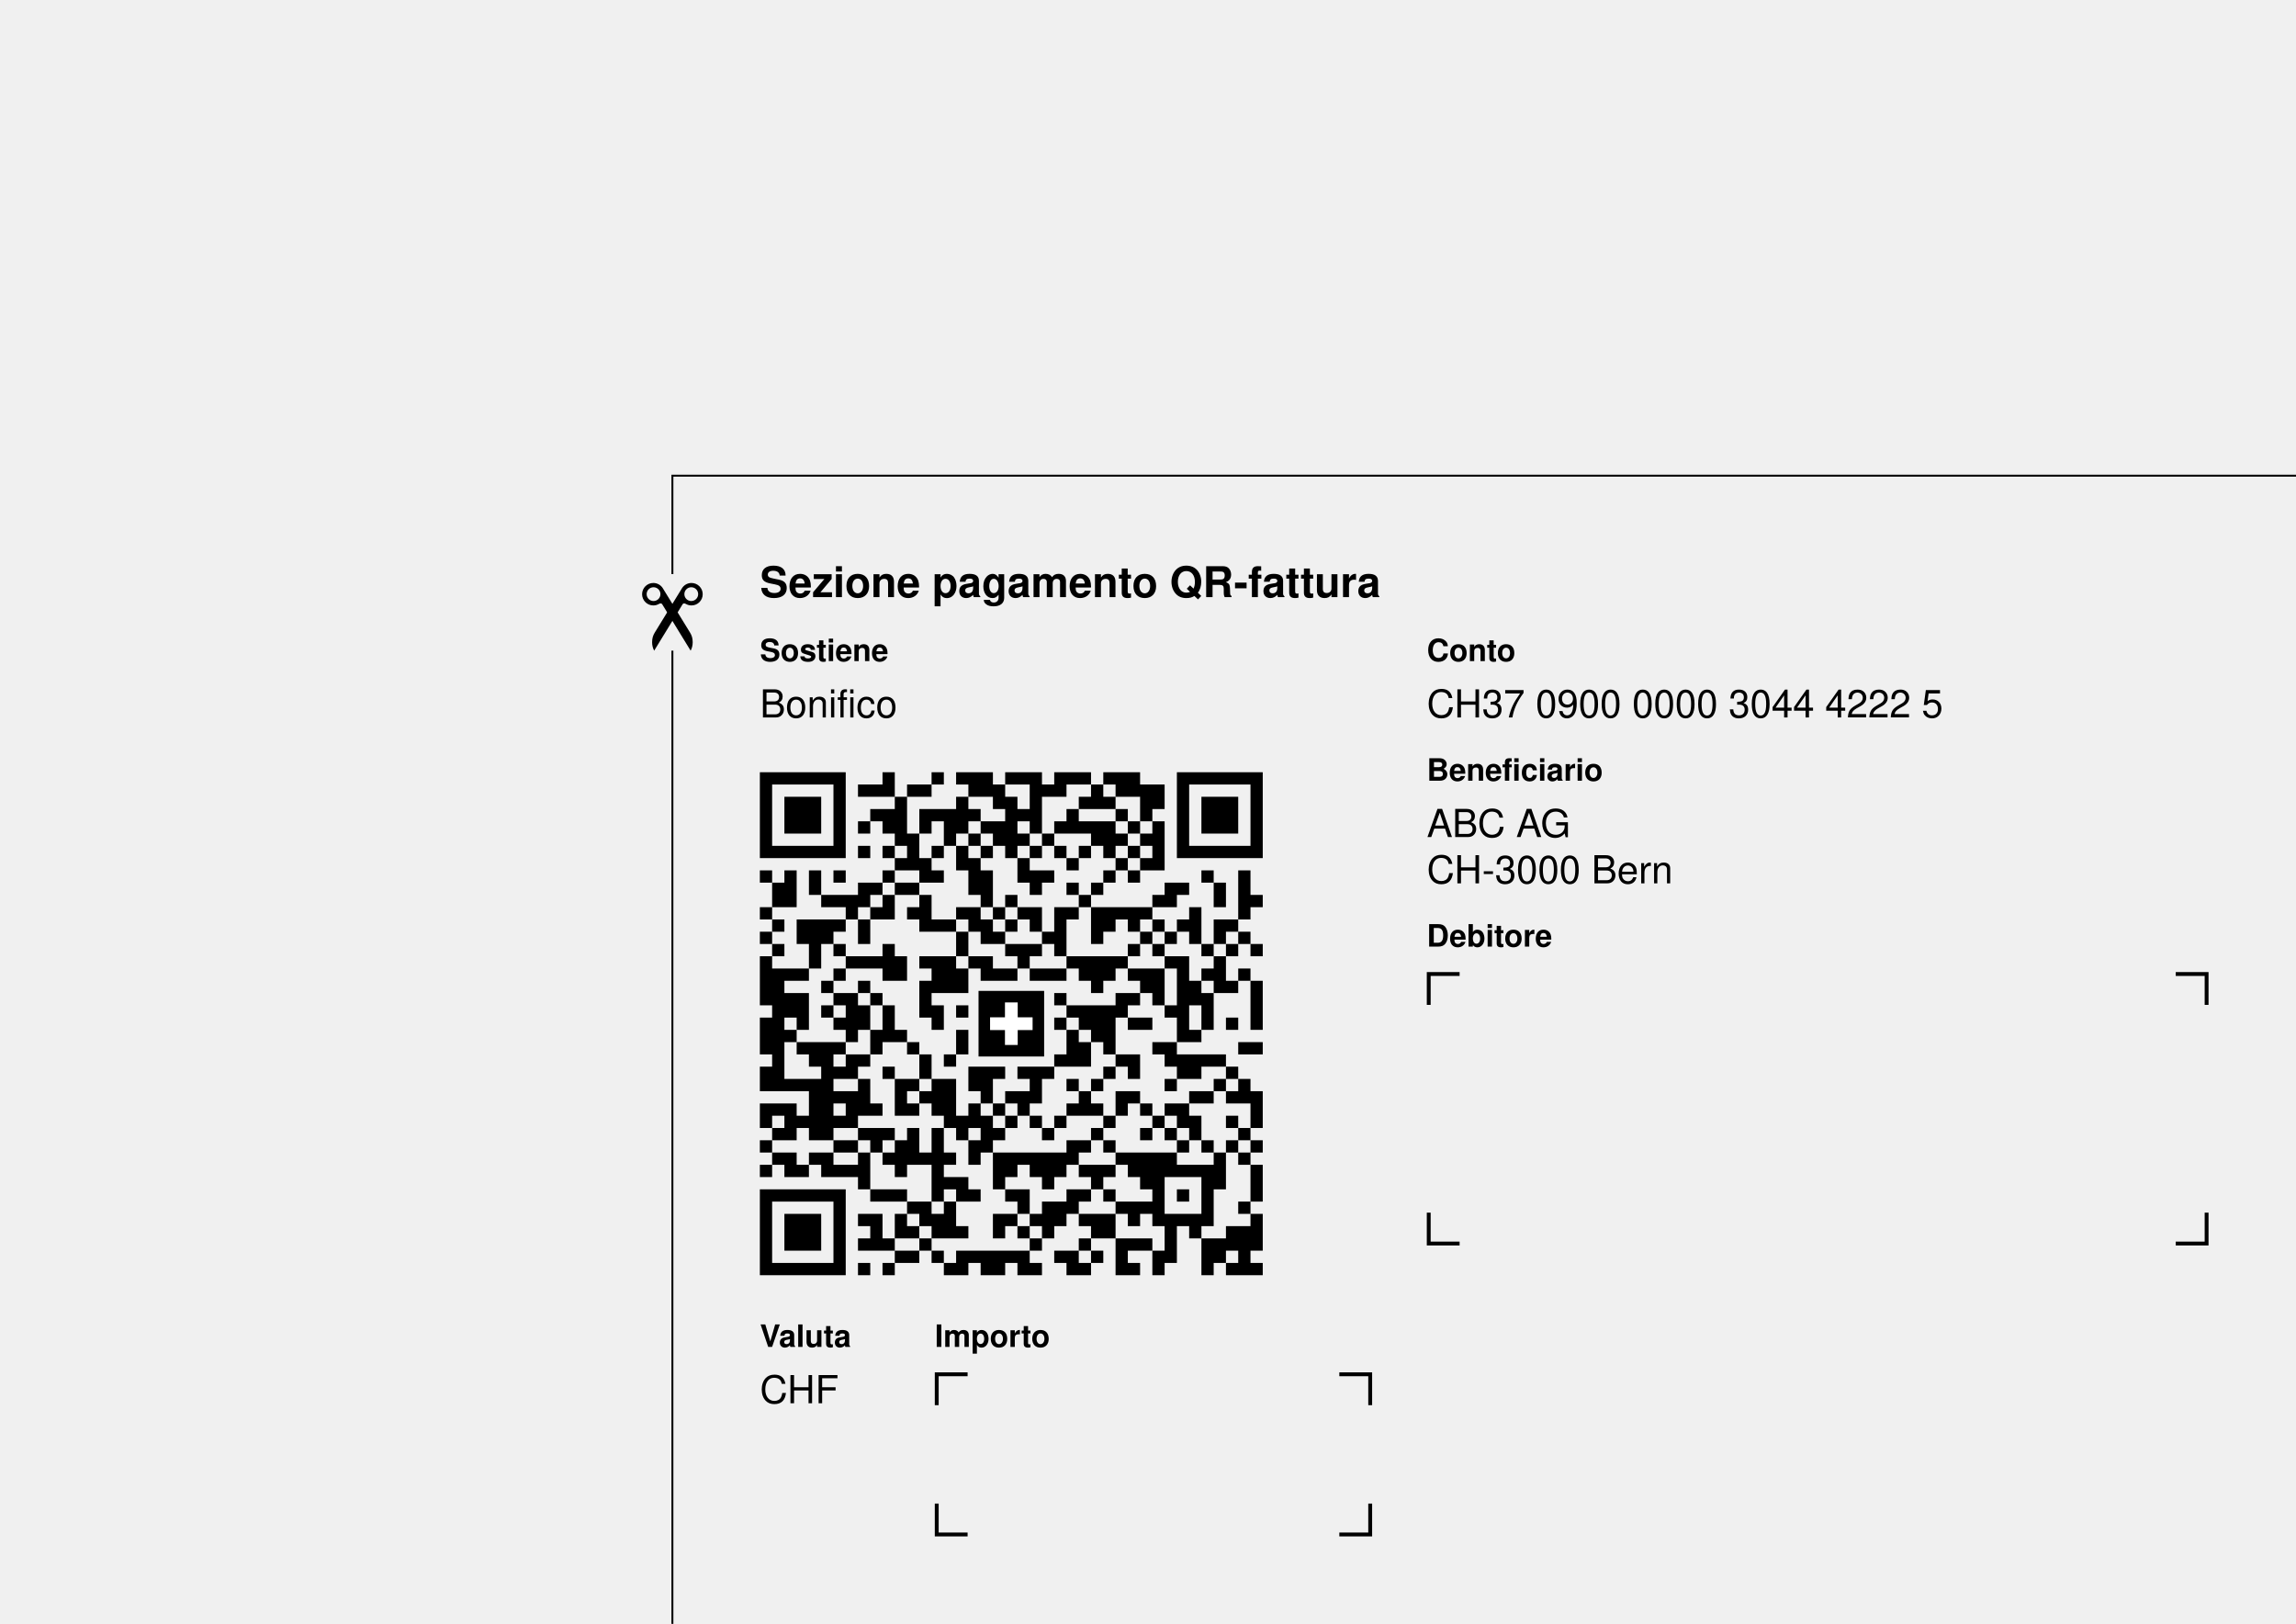
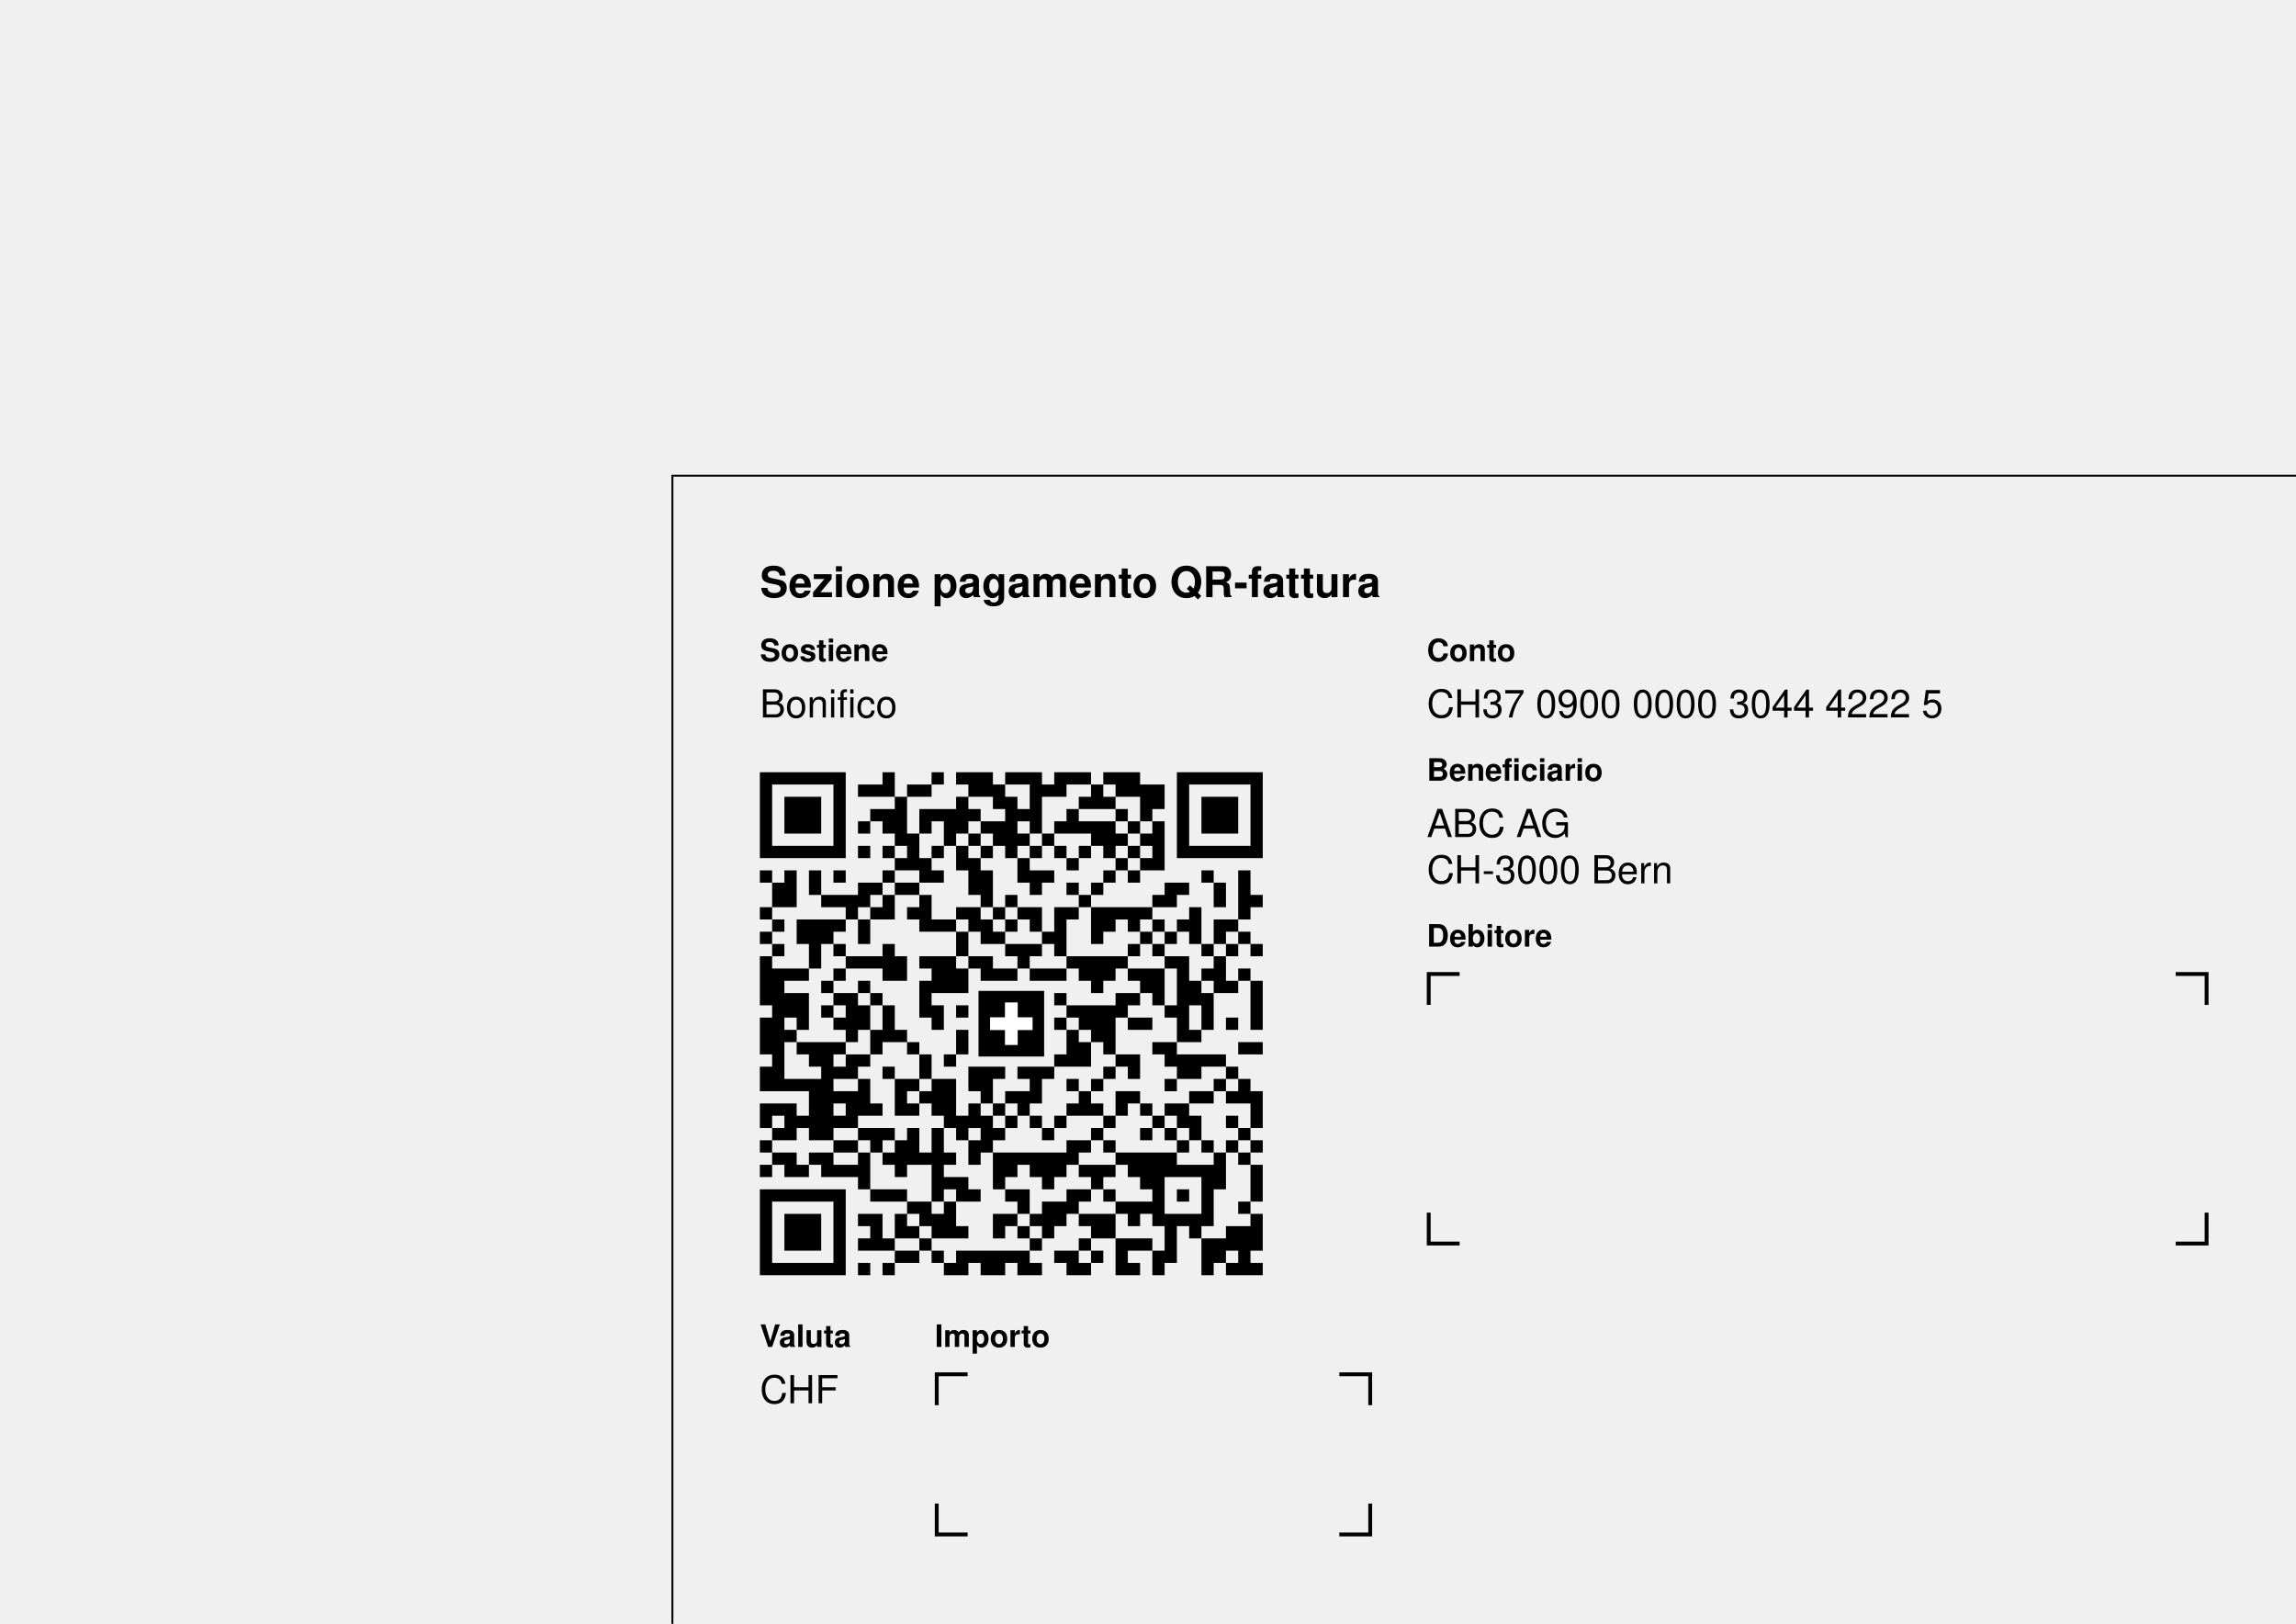
<svg xmlns="http://www.w3.org/2000/svg" width="210mm" height="148.5mm" version="1.1" viewBox="0 0 595.276 420.945">
  <g font-family="Helvetica,Arial" transform="translate(0 420.945)">
    <g transform="translate(174.331 -0)">
-       <path d="M0,-0l0,-252.283m0,-19.843l0,-25.512l420.945,0" stroke="#000000" stroke-width="0.5" fill="none" />
-     </g>
-     <g transform="translate(168.038 -252.283) scale(0.013)">
-       <path d="M131.754,-359.388c-33.041,54.539,-52.384,110.154,-52.384,192.144c0,62.702,15.27,120.654,41.122,167.596l567.598,-926.232c10.25,-16.724,34.279,-23.091,63.969,-5.805c33.06,19.242,71.495,30.268,112.507,30.268 c123.676,0,223.937,-100.261,223.937,-223.937c0,-123.676,-100.261,-223.937,-223.937,-223.937c-76.348,0,-143.773,38.208,-184.195,96.548l-548.617,893.353zm728.561,-904.861c75.929,0,137.48,61.551,137.48,137.48 c0,75.929,-61.551,137.48,-137.48,137.48c-75.929,0,-137.48,-61.551,-137.48,-137.48c0,-75.929,61.551,-137.48,137.48,-137.48z" fill="#000000" />
-     </g>
-     <g transform="translate(180.624 -252.283) scale(-0.013 0.013)">
-       <path d="M131.754,-359.388c-33.041,54.539,-52.384,110.154,-52.384,192.144c0,62.702,15.27,120.654,41.122,167.596l567.598,-926.232c10.25,-16.724,34.279,-23.091,63.969,-5.805c33.06,19.242,71.495,30.268,112.507,30.268 c123.676,0,223.937,-100.261,223.937,-223.937c0,-123.676,-100.261,-223.937,-223.937,-223.937c-76.348,0,-143.773,38.208,-184.195,96.548l-548.617,893.353zm728.561,-904.861c75.929,0,137.48,61.551,137.48,137.48 c0,75.929,-61.551,137.48,-137.48,137.48c-75.929,0,-137.48,-61.551,-137.48,-137.48c0,-75.929,61.551,-137.48,137.48,-137.48z" fill="#000000" />
+       <path d="M0,-0l0,-297.638l420.945,0" stroke="#000000" stroke-width="0.5" fill="none" />
    </g>
    <g transform="translate(197.008 -0)">
      <text x="0" y="-266.161" font-size="11" font-weight="bold">Sezione pagamento QR-fattura</text>
      <text x="0" y="-249.561" font-size="8" font-weight="bold">Sostiene</text>
      <text x="0" y="-234.961" font-size="10">Bonifico</text>
      <text x="0" y="-71.797" font-size="8" font-weight="bold">Valuta</text>
      <text x="0" y="-57.197" font-size="10">CHF</text>
    </g>
    <g transform="translate(242.362 -0)">
      <text x="0" y="-71.797" font-size="8" font-weight="bold">Importo</text>
      <path d="M0.5,-31.181l0,8.004l8.004,0m96.378,0l8.004,0l0,-8.004m0,-25.512l0,-8.004l-8.004,0m-96.378,0l-8.004,0l0,8.004" stroke="#000000" fill="none" />
    </g>
    <g transform="translate(197.008 -90.382) scale(3.18)">
      <path d="M0,-41h7v1h-7zm10,0h1v2h-1zm4,0h1v1h-1zm2,0h3v1h-3zm4,0h3v1h-3zm4,0h3v1h-3z m4,0h3v1h-3zm6,0h7v1h-7zm-34,1h1v6h-1zm6,0h1v6h-1zm2,0h2v1h-2zm4,0h2v1h-2z m5,0h3v1h-3zm5,0h1v4h-1zm1,0h2v1h-2zm4,0h1v2h-1zm2,0h4v1h-4zm5,0h1v6h-1z m6,0h1v6h-1zm-38,1h3v3h-3zm9,0h1v4h-1zm5,0h1v3h-1zm3,0h2v1h-2zm7,0h1v1h-1z m2,0h1v1h-1zm3,0h2v1h-2zm5,0h3v3h-3zm-27,1h2v1h-2zm4,0h3v1h-3zm4,0h1v1h-1z m3,0h1v4h-1zm1,0h1v1h-1zm4,0h1v2h-1zm4,0h1v1h-1zm2,0h1v1h-1zm-23,1h1v1h-1z m2,0h1v1h-1zm3,0h1v1h-1zm2,0h1v2h-1zm3,0h2v1h-2zm6,0h1v1h-1zm2,0h3v1h-3z m4,0h1v1h-1zm2,0h1v4h-1zm-20,1h1v3h-1zm5,0h1v1h-1zm2,0h1v1h-1zm2,0h1v1h-1z m2,0h1v1h-1zm4,0h3v1h-3zm4,0h1v1h-1zm-30,1h5v1h-5zm7,0h1v1h-1zm2,0h1v1h-1z m4,0h1v1h-1zm2,0h1v2h-1zm2,0h1v1h-1zm4,0h1v1h-1zm2,0h1v1h-1zm2,0h1v1h-1z m2,0h1v1h-1zm2,0h1v1h-1zm5,0h5v1h-5zm-24,1h1v1h-1zm2,0h1v2h-1zm4,0h1v3h-1z m4,0h1v2h-1zm4,0h1v1h-1zm4,0h1v1h-1zm2,0h1v1h-1zm-31,1h1v1h-1zm2,0h1v3h-1z m2,0h1v2h-1zm2,0h1v1h-1zm4,0h1v1h-1zm4,0h1v1h-1zm4,0h1v3h-1zm4,0h2v1h-2z m6,0h1v1h-1zm2,0h1v1h-1zm6,0h1v1h-1zm3,0h1v4h-1zm-38,1h1v2h-1zm7,0h2v1h-2z m3,0h2v1h-2zm11,0h1v1h-1zm3,0h1v1h-1zm2,0h1v1h-1zm6,0h2v1h-2zm4,0h1v2h-1z m-32,1h4v1h-4zm5,0h1v2h-1zm3,0h1v3h-1zm7,0h1v1h-1zm6,0h1v1h-1zm6,0h2v1h-2z m8,0h1v1h-1zm-40,1h1v1h-1zm7,0h1v1h-1zm2,0h1v1h-1zm3,0h1v1h-1zm4,0h2v1h-2z m3,0h1v1h-1zm2,0h2v1h-2zm3,0h1v4h-1zm1,0h1v1h-1zm2,0h5v1h-5zm8,0h1v3h-1z m-34,1h1v1h-1zm2,0h3v2h-3zm3,0h1v1h-1zm2,0h1v2h-1zm6,0h2v1h-2zm3,0h2v1h-2z m3,0h1v1h-1zm2,0h1v1h-1zm5,0h2v1h-2zm3,0h1v1h-1zm2,0h1v1h-1zm2,0h1v1h-1z m3,0h2v1h-2zm-37,1h1v1h-1zm16,0h1v2h-1zm2,0h2v1h-2zm5,0h1v1h-1zm4,0h1v1h-1z m4,0h1v1h-1zm2,0h1v1h-1zm4,0h1v1h-1zm2,0h1v1h-1zm-38,1h1v1h-1zm3,0h1v2h-1z m2,0h1v1h-1zm4,0h1v3h-1zm10,0h3v1h-3zm10,0h1v1h-1zm2,0h1v1h-1zm4,0h1v1h-1z m2,0h1v1h-1zm2,0h1v1h-1zm-40,1h1v4h-1zm7,0h3v1h-3zm4,0h1v2h-1zm2,0h3v1h-3z m4,0h2v1h-2zm4,0h1v1h-1zm4,0h5v1h-5zm8,0h2v1h-2zm4,-0h1v3h-1zm-36,1h1v10h-1z m1,0h2v1h-2zm4,0h1v1h-1zm8,-0h3v2h-3zm4,0h3v1h-3zm4,0h3v1h-3zm4,0h3v1h-3z m4,0h3v1h-3zm4,0h1v6h-1zm2,0h1v1h-1zm3,0h1v1h-1zm-34,1h1v1h-1zm3,0h1v1h-1z m5,0h1v3h-1zm14,-0h1v1h-1zm4,0h2v1h-2zm4,0h1v2h-1zm3,-0h1v1h-1zm2,0h1v4h-1z m-38,1h2v2h-2zm4,0h2v1h-2zm3,0h1v1h-1zm15,0h1v1h-1zm5,0h2v1h-2zm3,0h1v1h-1z m4,-0h1v3h-1zm-31,1h1v1h-1zm2,-0h2v2h-2zm3,0h1v3h-1zm4,0h1v2h-1zm2,0h1v1h-1z m9,0h5v1h-5zm8,0h1v1h-1zm-33,1h1v3h-1zm3,0h1v1h-1zm3,0h1v1h-1zm18,0h1v1h-1z m2,0h3v1h-3zm4,0h2v1h-2zm8,0h1v1h-1zm-36,1h1v1h-1zm5,0h1v1h-1zm2,0h1v2h-1z m2,0h1v1h-1zm5,0h1v2h-1zm9,0h1v3h-1zm2,0h2v1h-2zm8,0h1v1h-1zm-32,1h4v1h-4z m9,0h1v1h-1zm14,0h1v2h-1zm2,0h1v1h-1zm4,0h2v1h-2zm7,0h2v1h-2zm-35,1h2v1h-2z m3,0h2v1h-2zm6,0h1v2h-1zm2,0h1v1h-1zm9,0h1v1h-1zm5,0h2v1h-2zm4,0h5v1h-5z m-33,1h1v2h-1zm5,0h1v6h-1zm1,0h2v1h-2zm4,0h1v1h-1zm7,0h2v2h-2zm2,0h1v1h-1z m2,0h3v1h-3zm7,0h1v1h-1zm2,0h1v1h-1zm4,0h2v1h-2zm4,0h1v1h-1zm-36,1h3v1h-3z m6,0h1v3h-1zm3,0h1v3h-1zm1,0h1v1h-1zm2,0h2v3h-2zm8,0h1v2h-1zm3,0h1v1h-1z m2,0h1v1h-1zm6,0h1v1h-1zm4,0h1v1h-1zm2,0h1v2h-1zm-35,1h1v4h-1zm2,0h2v1h-2z m7,0h1v1h-1zm5,0h1v1h-1zm2,0h2v1h-2zm6,0h1v2h-1zm3,0h2v1h-2zm6,0h2v1h-2z m3,0h1v1h-1zm2,0h1v3h-1zm-40,1h3v1h-3zm7,0h1v2h-1zm2,0h1v1h-1zm3,0h1v1h-1z m5,0h1v2h-1zm2,0h1v1h-1zm2,0h1v1h-1zm4,0h1v1h-1zm2,0h1v1h-1zm2,0h1v1h-1z m2,0h1v1h-1zm2,0h2v1h-2zm-33,1h1v1h-1zm2,0h2v1h-2zm4,0h1v1h-1zm9,0h2v1h-2z m3,0h1v3h-1zm2,0h1v1h-1zm2,0h1v1h-1zm2,0h1v1h-1zm4,0h1v1h-1zm4,0h1v1h-1z m2,0h2v1h-2zm4,0h1v1h-1zm-37,1h2v1h-2zm7,0h3v1h-3zm4,0h1v3h-1zm2,0h1v6h-1z m2,0h1v1h-1zm3,0h1v1h-1zm4,0h1v1h-1zm4,0h1v1h-1zm4,0h1v1h-1zm2,0h1v1h-1z m2,0h1v1h-1zm4,0h1v1h-1zm-39,1h1v1h-1zm6,0h2v1h-2zm3,0h1v1h-1zm2,0h1v3h-1z m6,-0h1v2h-1zm8,0h2v1h-2zm3,0h1v1h-1zm6,0h1v1h-1zm2,0h1v1h-1zm2,0h1v1h-1z m2,0h1v1h-1zm-39,1h2v1h-2zm3,0h2v1h-2zm4,0h1v3h-1zm2,-0h1v1h-1zm3,0h1v1h-1z m2,0h1v1h-1zm4,0h7v1h-7zm10,0h5v1h-5zm8,0h1v3h-1zm2,-0h1v1h-1zm-39,1h1v1h-1z m2,0h2v1h-2zm3,0h3v1h-3zm14,0h2v1h-2zm3,0h3v1h-3zm4,0h3v1h-3zm4,0h7v1h-7z m10,0h1v3h-1zm-25,1h2v1h-2zm4,0h1v1h-1zm4,0h1v1h-1zm4,0h1v1h-1zm4,0h2v1h-2z m5,0h1v4h-1zm-36,1h7v1h-7zm9,0h3v1h-3zm7,0h2v1h-2zm4,0h2v1h-2zm5,0h2v1h-2z m3,0h1v1h-1zm4,0h1v3h-1zm2,0h1v1h-1zm-34,1h1v6h-1zm6,0h1v6h-1zm6,-0h2v1h-2z m3,0h1v3h-1zm6,-0h1v1h-1zm2,0h2v2h-2zm2,-0h1v1h-1zm4,0h3v1h-3zm10,0h1v1h-1z m-37,1h3v3h-3zm6,-0h2v1h-2zm3,0h1v2h-1zm2,-0h2v1h-2zm6,0h2v1h-2zm3,0h1v1h-1z m4,0h3v1h-3zm4,0h1v1h-1zm3,0h1v4h-1zm1,0h2v1h-2zm6,0h1v3h-1zm-31,1h1v2h-1z m3,0h1v1h-1zm2,0h1v1h-1zm2,0h1v1h-1zm3,0h1v1h-1zm2,0h1v1h-1zm2,0h1v1h-1z m4,0h2v1h-2zm8,0h1v1h-1zm3,0h2v2h-2zm-30,1h1v1h-1zm2,0h1v1h-1zm3,0h1v1h-1z m9,0h1v1h-1zm4,0h1v1h-1zm3,0h3v1h-3zm7,0h2v2h-2zm-25,1h2v1h-2zm3,0h1v1h-1z m2,0h6v1h-6zm8,0h2v1h-2zm3,0h1v1h-1zm2,0h1v2h-1zm3,0h1v2h-1zm7,0h1v2h-1z m-38,1h5v1h-5zm7,0h1v1h-1zm2,0h1v1h-1zm5,0h2v1h-2zm3,0h2v1h-2zm3,0h2v1h-2z m4,0h2v1h-2zm5,0h1v1h-1zm6,0h1v1h-1zm2,0h1v1h-1zm2,0h1v1h-1z" fill="#000000" />
    </g>
    <g transform="translate(197.008 -90.382)">
      <path d="M56.693,-73.701h17.008v17.008h-17.008z" fill="#000000" />
      <path d="M63.543,-70.709h3.307v11.024h-3.307zm-3.858,3.858h11.024v3.307h-11.024z" fill="#ffffff" />
    </g>
    <g transform="translate(369.921 -0)">
      <text x="0" y="-249.561" font-size="8" font-weight="bold">Conto</text>
      <text x="0" y="-234.961" font-size="10">CH37 0900 0000 3044 4222 5</text>
      <text x="0" y="-218.561" font-size="8" font-weight="bold">Beneficiario</text>
      <text x="0" y="-203.961" font-size="10">ABC AG</text>
      <text x="0" y="-191.961" font-size="10">CH-3000 Bern</text>
      <text x="0" y="-175.561" font-size="8" font-weight="bold">Debitore</text>
      <path d="M0.5,-106.598l0,8.004l8.004,0m185.669,0l8.004,0l0,-8.004m0,-53.858l0,-8.004l-8.004,0m-185.669,0l-8.004,0l0,8.004" stroke="#000000" fill="none" />
    </g>
  </g>
</svg>
